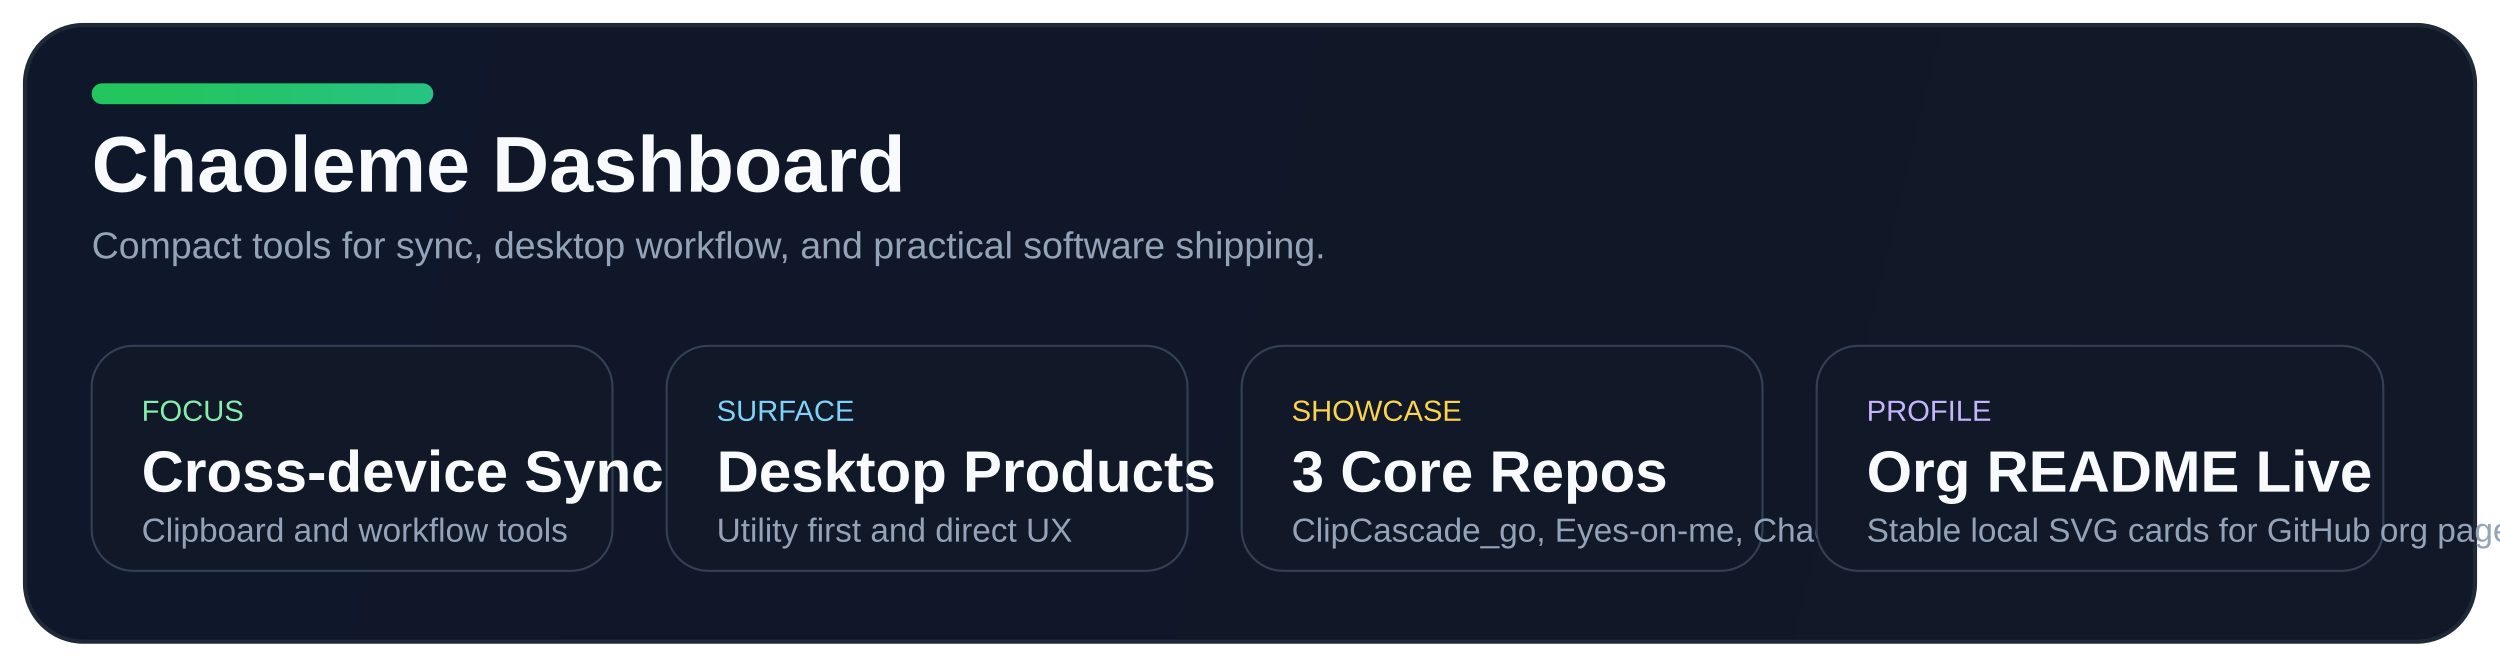
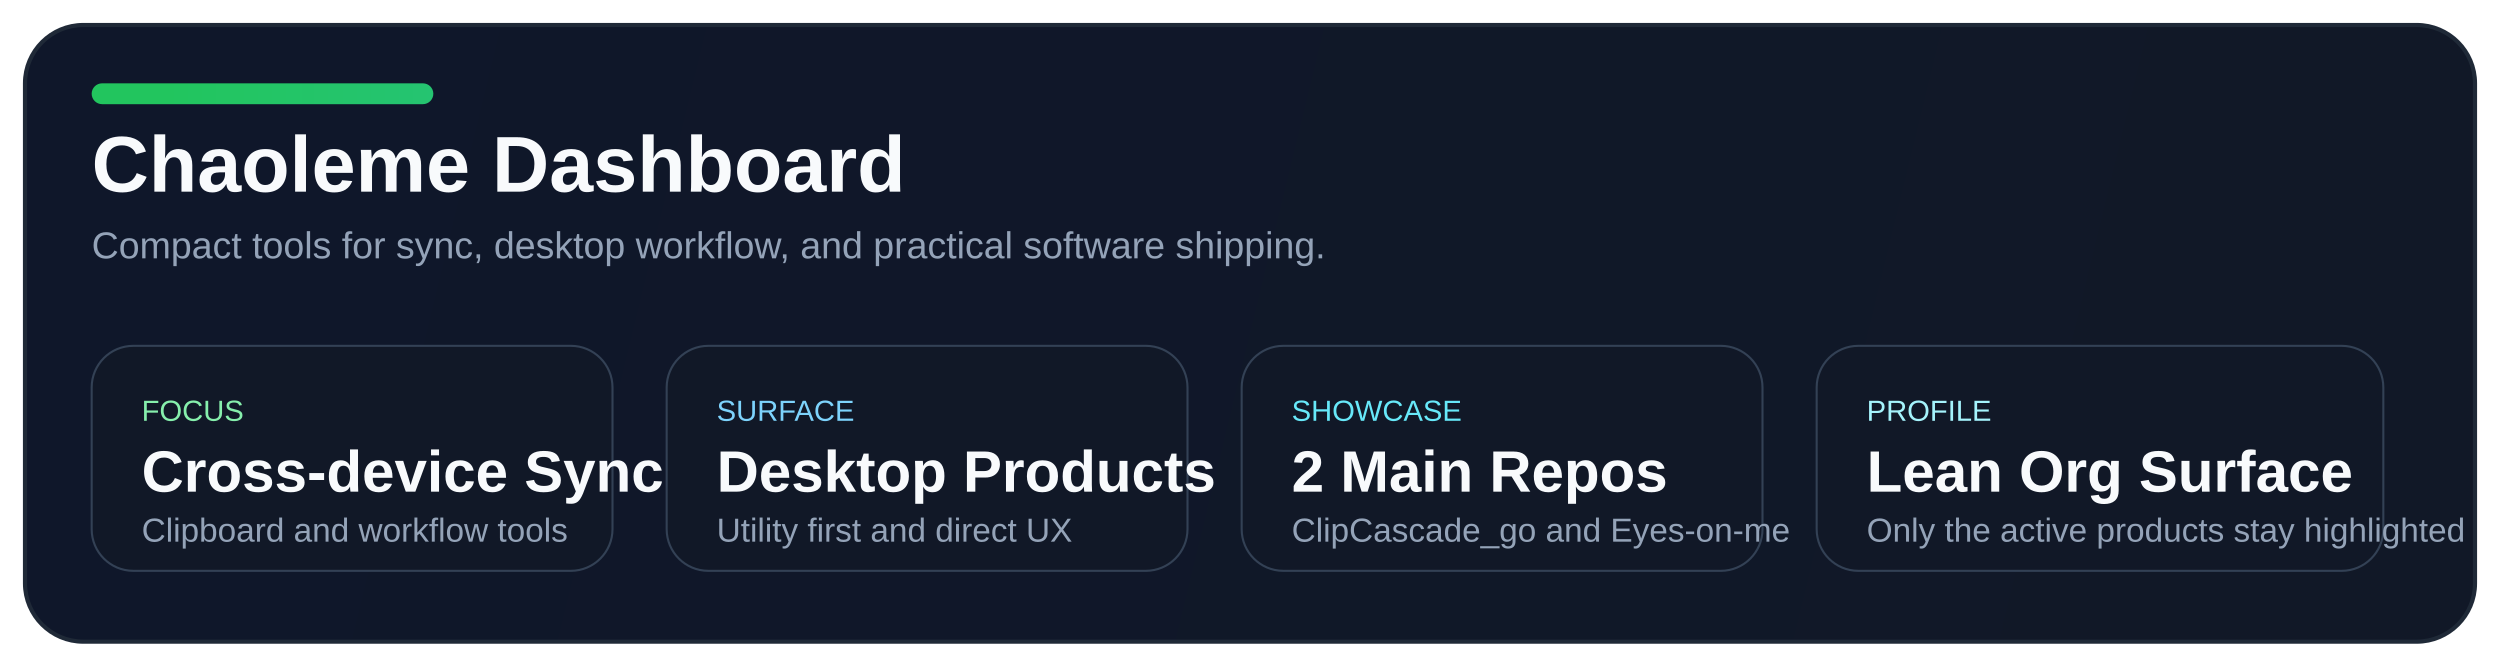
<svg xmlns="http://www.w3.org/2000/svg" width="1200" height="320" viewBox="0 0 1200 320" fill="none">
  <defs>
    <linearGradient id="bg" x1="40" y1="24" x2="1160" y2="296" gradientUnits="userSpaceOnUse">
      <stop stop-color="#0F172A" />
      <stop offset="1" stop-color="#111827" />
    </linearGradient>
    <linearGradient id="accent" x1="80" y1="0" x2="1120" y2="0" gradientUnits="userSpaceOnUse">
      <stop stop-color="#22C55E" />
-       <stop offset="0.5" stop-color="#38BDF8" />
-       <stop offset="1" stop-color="#F59E0B" />
+       <stop offset="1" stop-color="#38BDF8" />
    </linearGradient>
  </defs>
  <rect x="12" y="12" width="1176" height="296" rx="28" fill="url(#bg)" />
  <rect x="12" y="12" width="1176" height="296" rx="28" stroke="#1F2937" stroke-width="2" />
  <rect x="44" y="40" width="164" height="10" rx="5" fill="url(#accent)" />
  <text x="44" y="92" fill="#F8FAFC" font-size="38" font-family="Arial, Helvetica, sans-serif" font-weight="700">Chaoleme Dashboard</text>
  <text x="44" y="124" fill="#94A3B8" font-size="18" font-family="Arial, Helvetica, sans-serif">Compact tools for sync, desktop workflow, and practical software shipping.</text>
  <rect x="44" y="166" width="250" height="108" rx="20" fill="#111827" stroke="#334155" />
  <text x="68" y="202" fill="#86EFAC" font-size="14" font-family="Arial, Helvetica, sans-serif">FOCUS</text>
  <text x="68" y="236" fill="#F8FAFC" font-size="28" font-family="Arial, Helvetica, sans-serif" font-weight="700">Cross-device Sync</text>
  <text x="68" y="260" fill="#94A3B8" font-size="16" font-family="Arial, Helvetica, sans-serif">Clipboard and workflow tools</text>
  <rect x="320" y="166" width="250" height="108" rx="20" fill="#111827" stroke="#334155" />
  <text x="344" y="202" fill="#7DD3FC" font-size="14" font-family="Arial, Helvetica, sans-serif">SURFACE</text>
  <text x="344" y="236" fill="#F8FAFC" font-size="28" font-family="Arial, Helvetica, sans-serif" font-weight="700">Desktop Products</text>
  <text x="344" y="260" fill="#94A3B8" font-size="16" font-family="Arial, Helvetica, sans-serif">Utility first and direct UX</text>
  <rect x="596" y="166" width="250" height="108" rx="20" fill="#111827" stroke="#334155" />
-   <text x="620" y="202" fill="#FCD34D" font-size="14" font-family="Arial, Helvetica, sans-serif">SHOWCASE</text>
-   <text x="620" y="236" fill="#F8FAFC" font-size="28" font-family="Arial, Helvetica, sans-serif" font-weight="700">3 Core Repos</text>
-   <text x="620" y="260" fill="#94A3B8" font-size="16" font-family="Arial, Helvetica, sans-serif">ClipCascade_go, Eyes-on-me, Chaoleme</text>
+   <text x="620" y="202" fill="#67E8F9" font-size="14" font-family="Arial, Helvetica, sans-serif">SHOWCASE</text>
+   <text x="620" y="236" fill="#F8FAFC" font-size="28" font-family="Arial, Helvetica, sans-serif" font-weight="700">2 Main Repos</text>
+   <text x="620" y="260" fill="#94A3B8" font-size="16" font-family="Arial, Helvetica, sans-serif">ClipCascade_go and Eyes-on-me</text>
  <rect x="872" y="166" width="272" height="108" rx="20" fill="#111827" stroke="#334155" />
-   <text x="896" y="202" fill="#C4B5FD" font-size="14" font-family="Arial, Helvetica, sans-serif">PROFILE</text>
-   <text x="896" y="236" fill="#F8FAFC" font-size="28" font-family="Arial, Helvetica, sans-serif" font-weight="700">Org README Live</text>
-   <text x="896" y="260" fill="#94A3B8" font-size="16" font-family="Arial, Helvetica, sans-serif">Stable local SVG cards for GitHub org pages</text>
+   <text x="896" y="202" fill="#A5F3FC" font-size="14" font-family="Arial, Helvetica, sans-serif">PROFILE</text>
+   <text x="896" y="236" fill="#F8FAFC" font-size="28" font-family="Arial, Helvetica, sans-serif" font-weight="700">Lean Org Surface</text>
+   <text x="896" y="260" fill="#94A3B8" font-size="16" font-family="Arial, Helvetica, sans-serif">Only the active products stay highlighted</text>
</svg>
